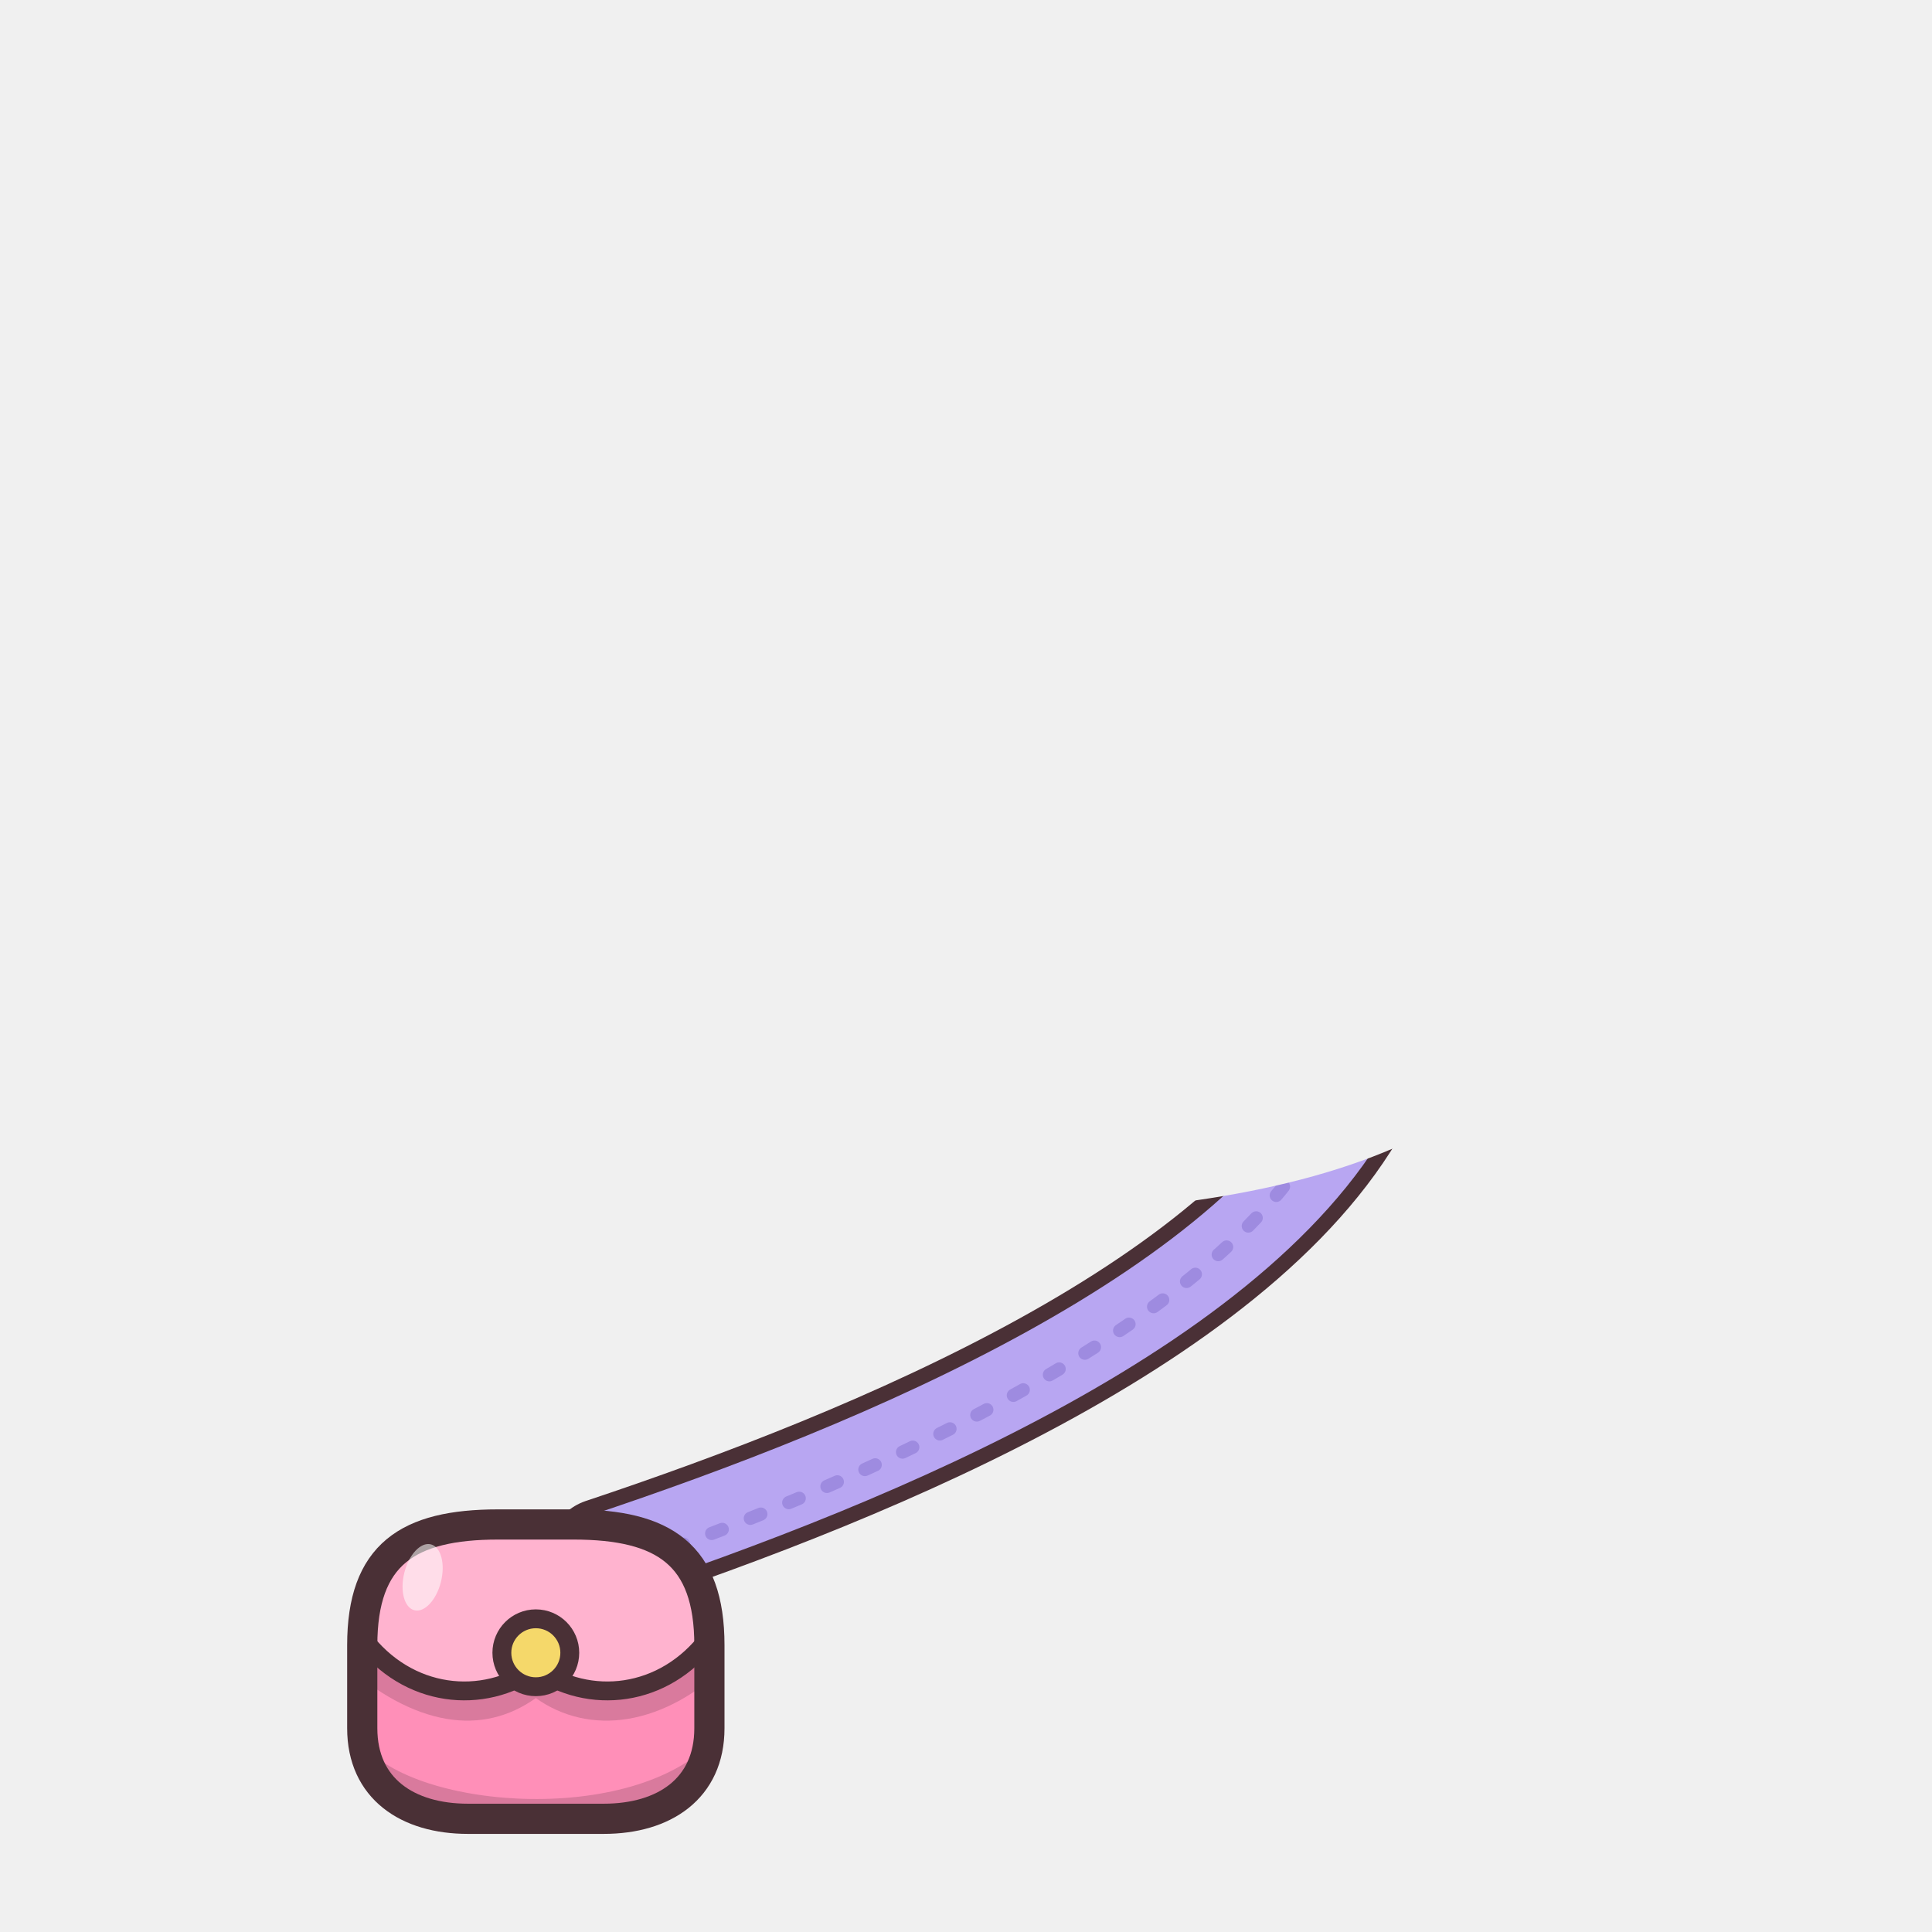
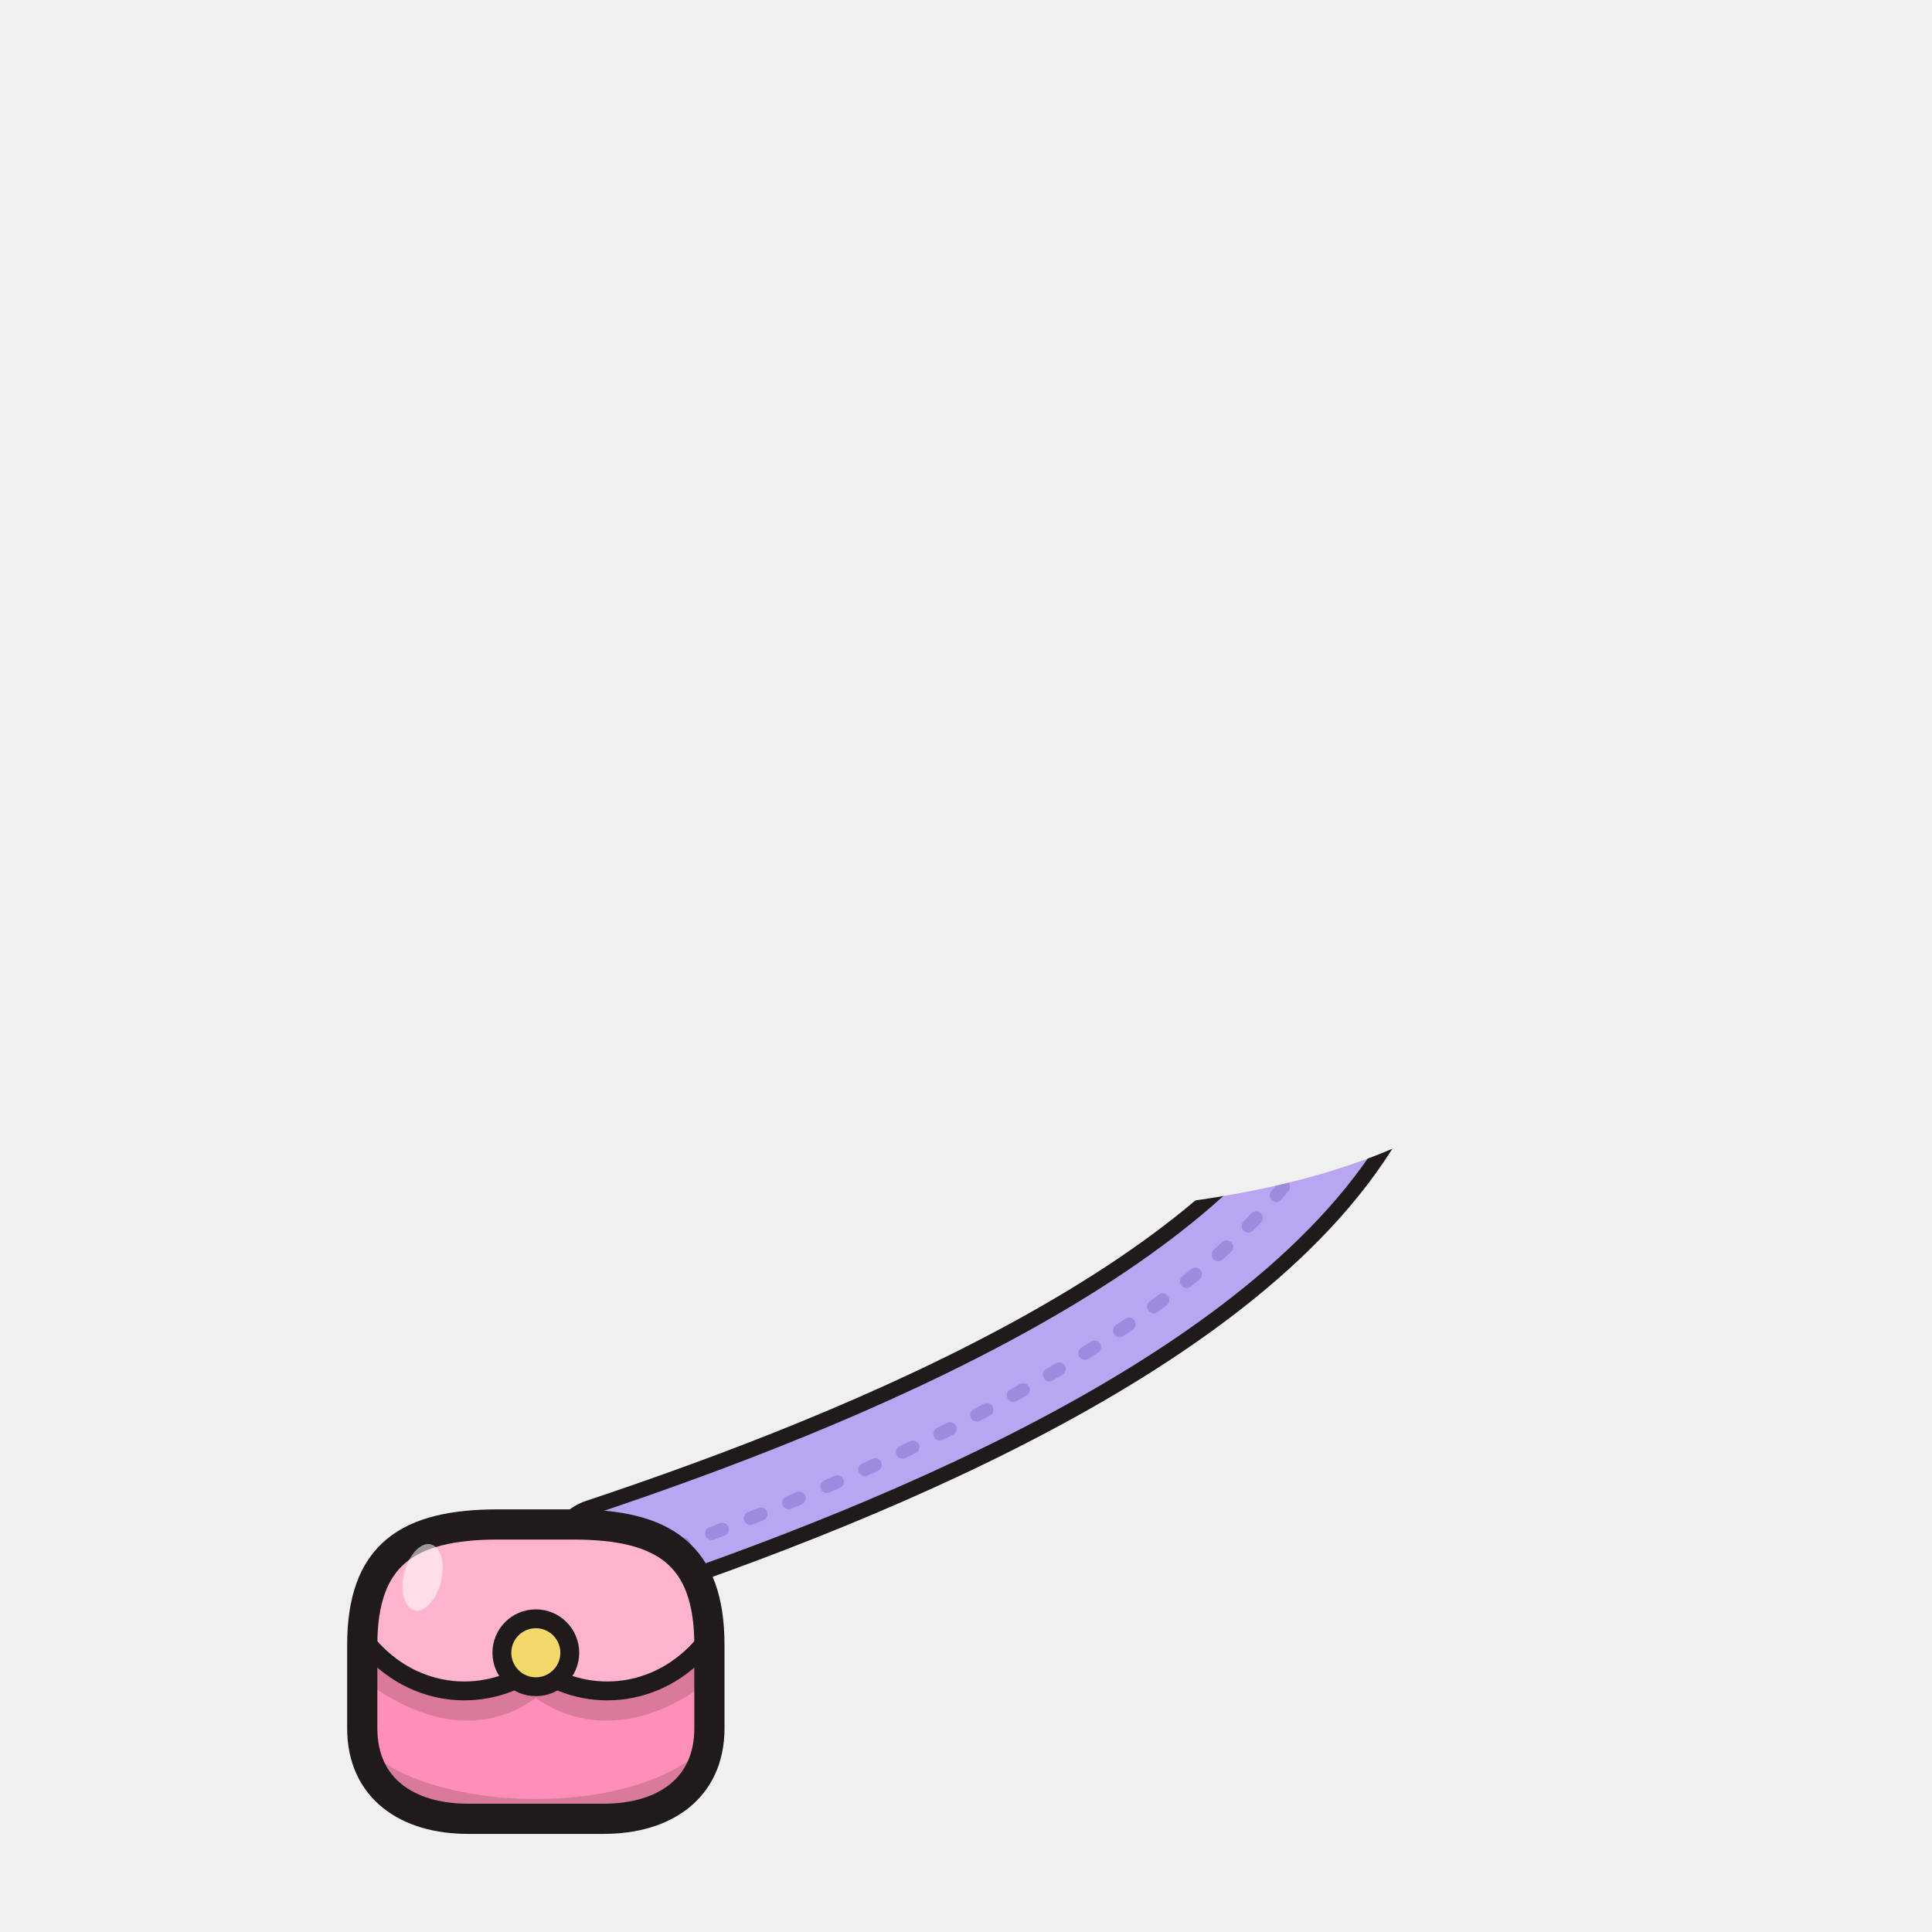
<svg xmlns="http://www.w3.org/2000/svg" viewBox="0 0 512 512" width="512" height="512">
  <defs>
    <path id="sw-head" d="M256 318 C172 318 96 300 92 232 C88 185 100 150 118 128 C112 104 118 74 134 60 C146 50 160 52 170 62 C184 76 196 90 208 100 C236 94 276 94 304 100 C316 90 328 76 342 62 C352 52 366 50 378 60 C394 74 400 104 394 128 C412 150 424 185 420 232 C416 300 340 318 256 318 Z" />
    <mask id="st-cut" maskUnits="userSpaceOnUse" x="0" y="0" width="512" height="512">
      <rect width="512" height="512" fill="#fff" />
      <use href="#sw-head" fill="#000" stroke="#000" stroke-width="8" />
    </mask>
    <path id="bag-body" d="M96 436 C96 412 108 404 132 404 L152 404 C176 404 188 412 188 436 L188 458 C188 474 176 482 160 482 L124 482 C108 482 96 474 96 458 Z" />
    <clipPath id="bag-clip">
      <use href="#bag-body" />
    </clipPath>
  </defs>
  <g stroke-linejoin="round" stroke-linecap="round">
    <g mask="url(#st-cut)">
-       <path fill="none" stroke="#4A3036" stroke-width="30" d="M362 286 C334 346 232 388 160 412" />
+       <path fill="none" stroke="#1F1B1A" stroke-width="30" d="M362 286 C334 346 232 388 160 412" />
      <path fill="none" stroke="#B8A6F2" stroke-width="22" d="M362 286 C334 346 232 388 160 412" />
      <path fill="none" stroke="#9E8BE0" stroke-width="3.5" stroke-dasharray="3 8" d="M352 296 C326 350 230 392 168 414" />
    </g>
    <use href="#bag-body" fill="#FF8FB8" />
    <g clip-path="url(#bag-clip)">
      <path fill="#000" fill-opacity="0.15" d="M96 462 C110 480 170 484 190 460 L190 490 L96 490 Z" />
      <path d="M90 398 L194 398 L194 434 C176 450 156 452 142 442 C128 452 108 450 90 434 Z" fill="#FFB3CF" />
      <path fill="#000" fill-opacity="0.15" d="M90 432 C110 452 128 454 142 444 C156 454 176 452 194 432 L194 440 C176 458 156 460 142 450 C128 460 110 458 90 440 Z" />
    </g>
-     <use href="#bag-body" fill="none" stroke="#4A3036" stroke-width="8" />
-     <path fill="none" stroke="#4A3036" stroke-width="5" d="M96 434 C108 450 128 452 142 442 C156 452 176 450 188 434" />
-     <circle cx="142" cy="438" r="9" fill="#F5D86A" stroke="#4A3036" stroke-width="5" />
+     <use href="#bag-body" fill="none" stroke="#1F1B1A" stroke-width="8" />
+     <path fill="none" stroke="#1F1B1A" stroke-width="5" d="M96 434 C108 450 128 452 142 442 C156 452 176 450 188 434" />
+     <circle cx="142" cy="438" r="9" fill="#F5D86A" stroke="#1F1B1A" stroke-width="5" />
    <ellipse fill="#FFFFFF" fill-opacity="0.55" cx="112" cy="418" rx="5" ry="9" transform="rotate(14 112 418)" />
    <circle fill="#FFFFFF" fill-opacity="0.55" cx="110" cy="440" r="3.5" opacity="0" />
  </g>
</svg>
